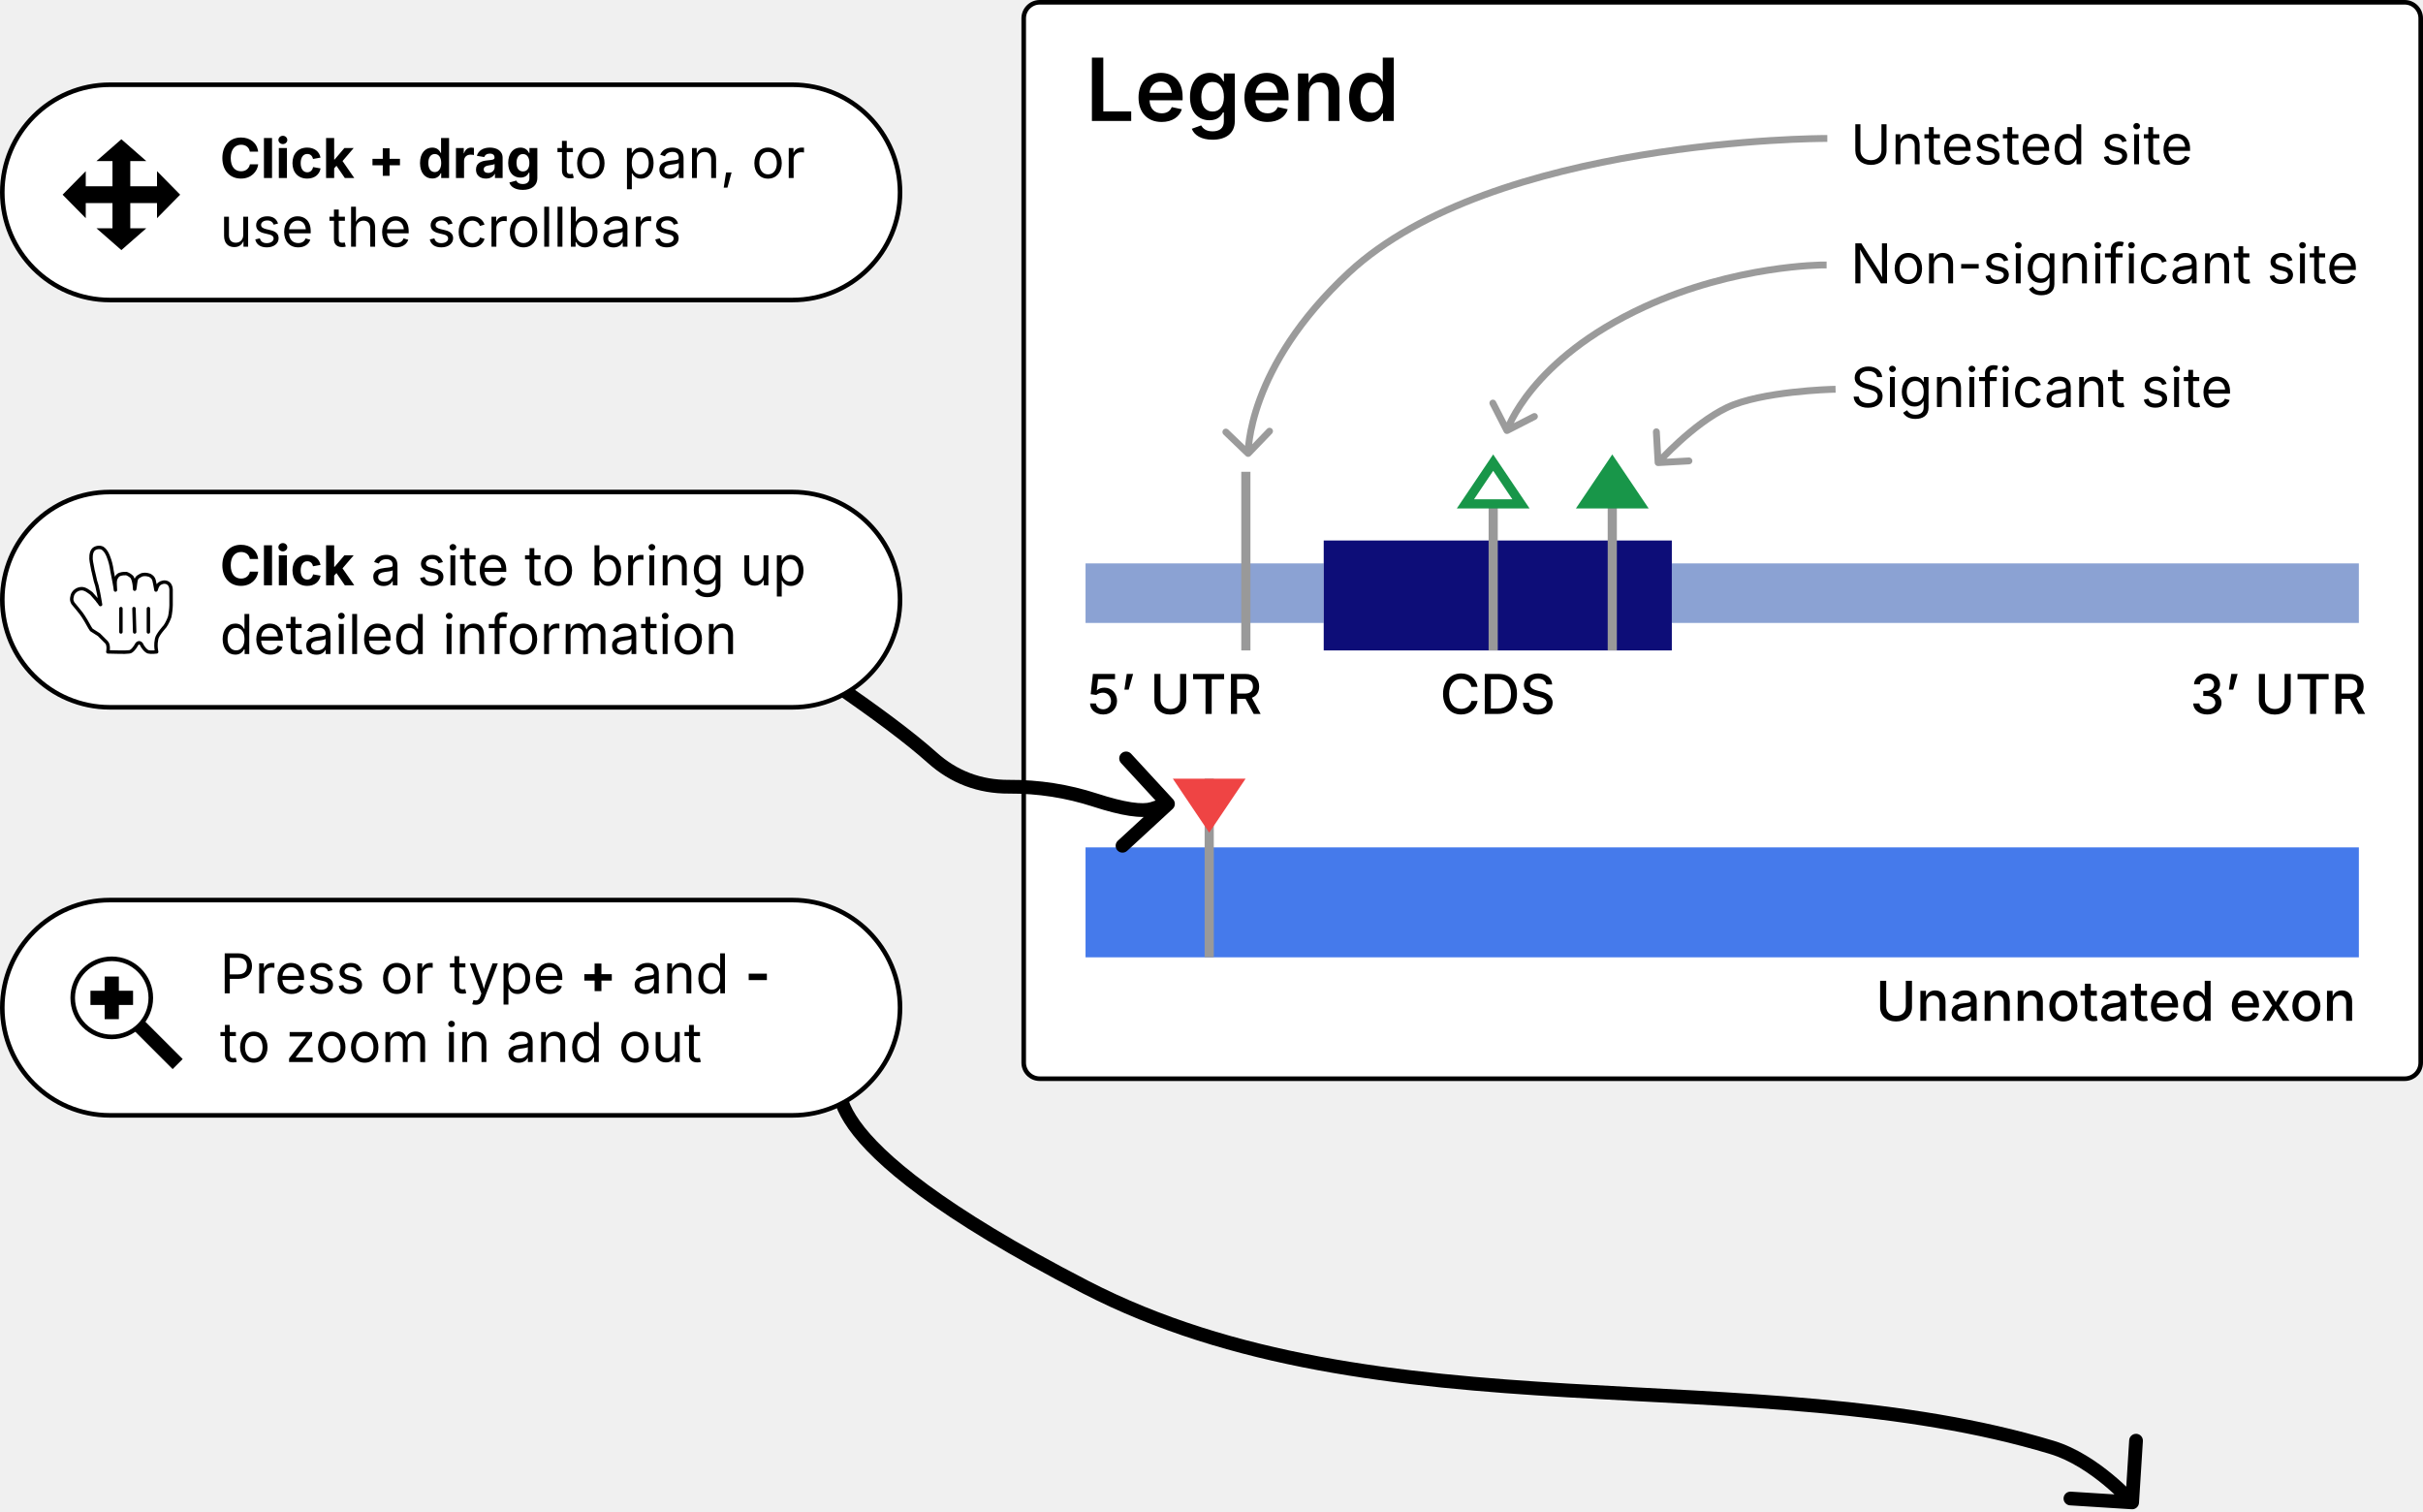
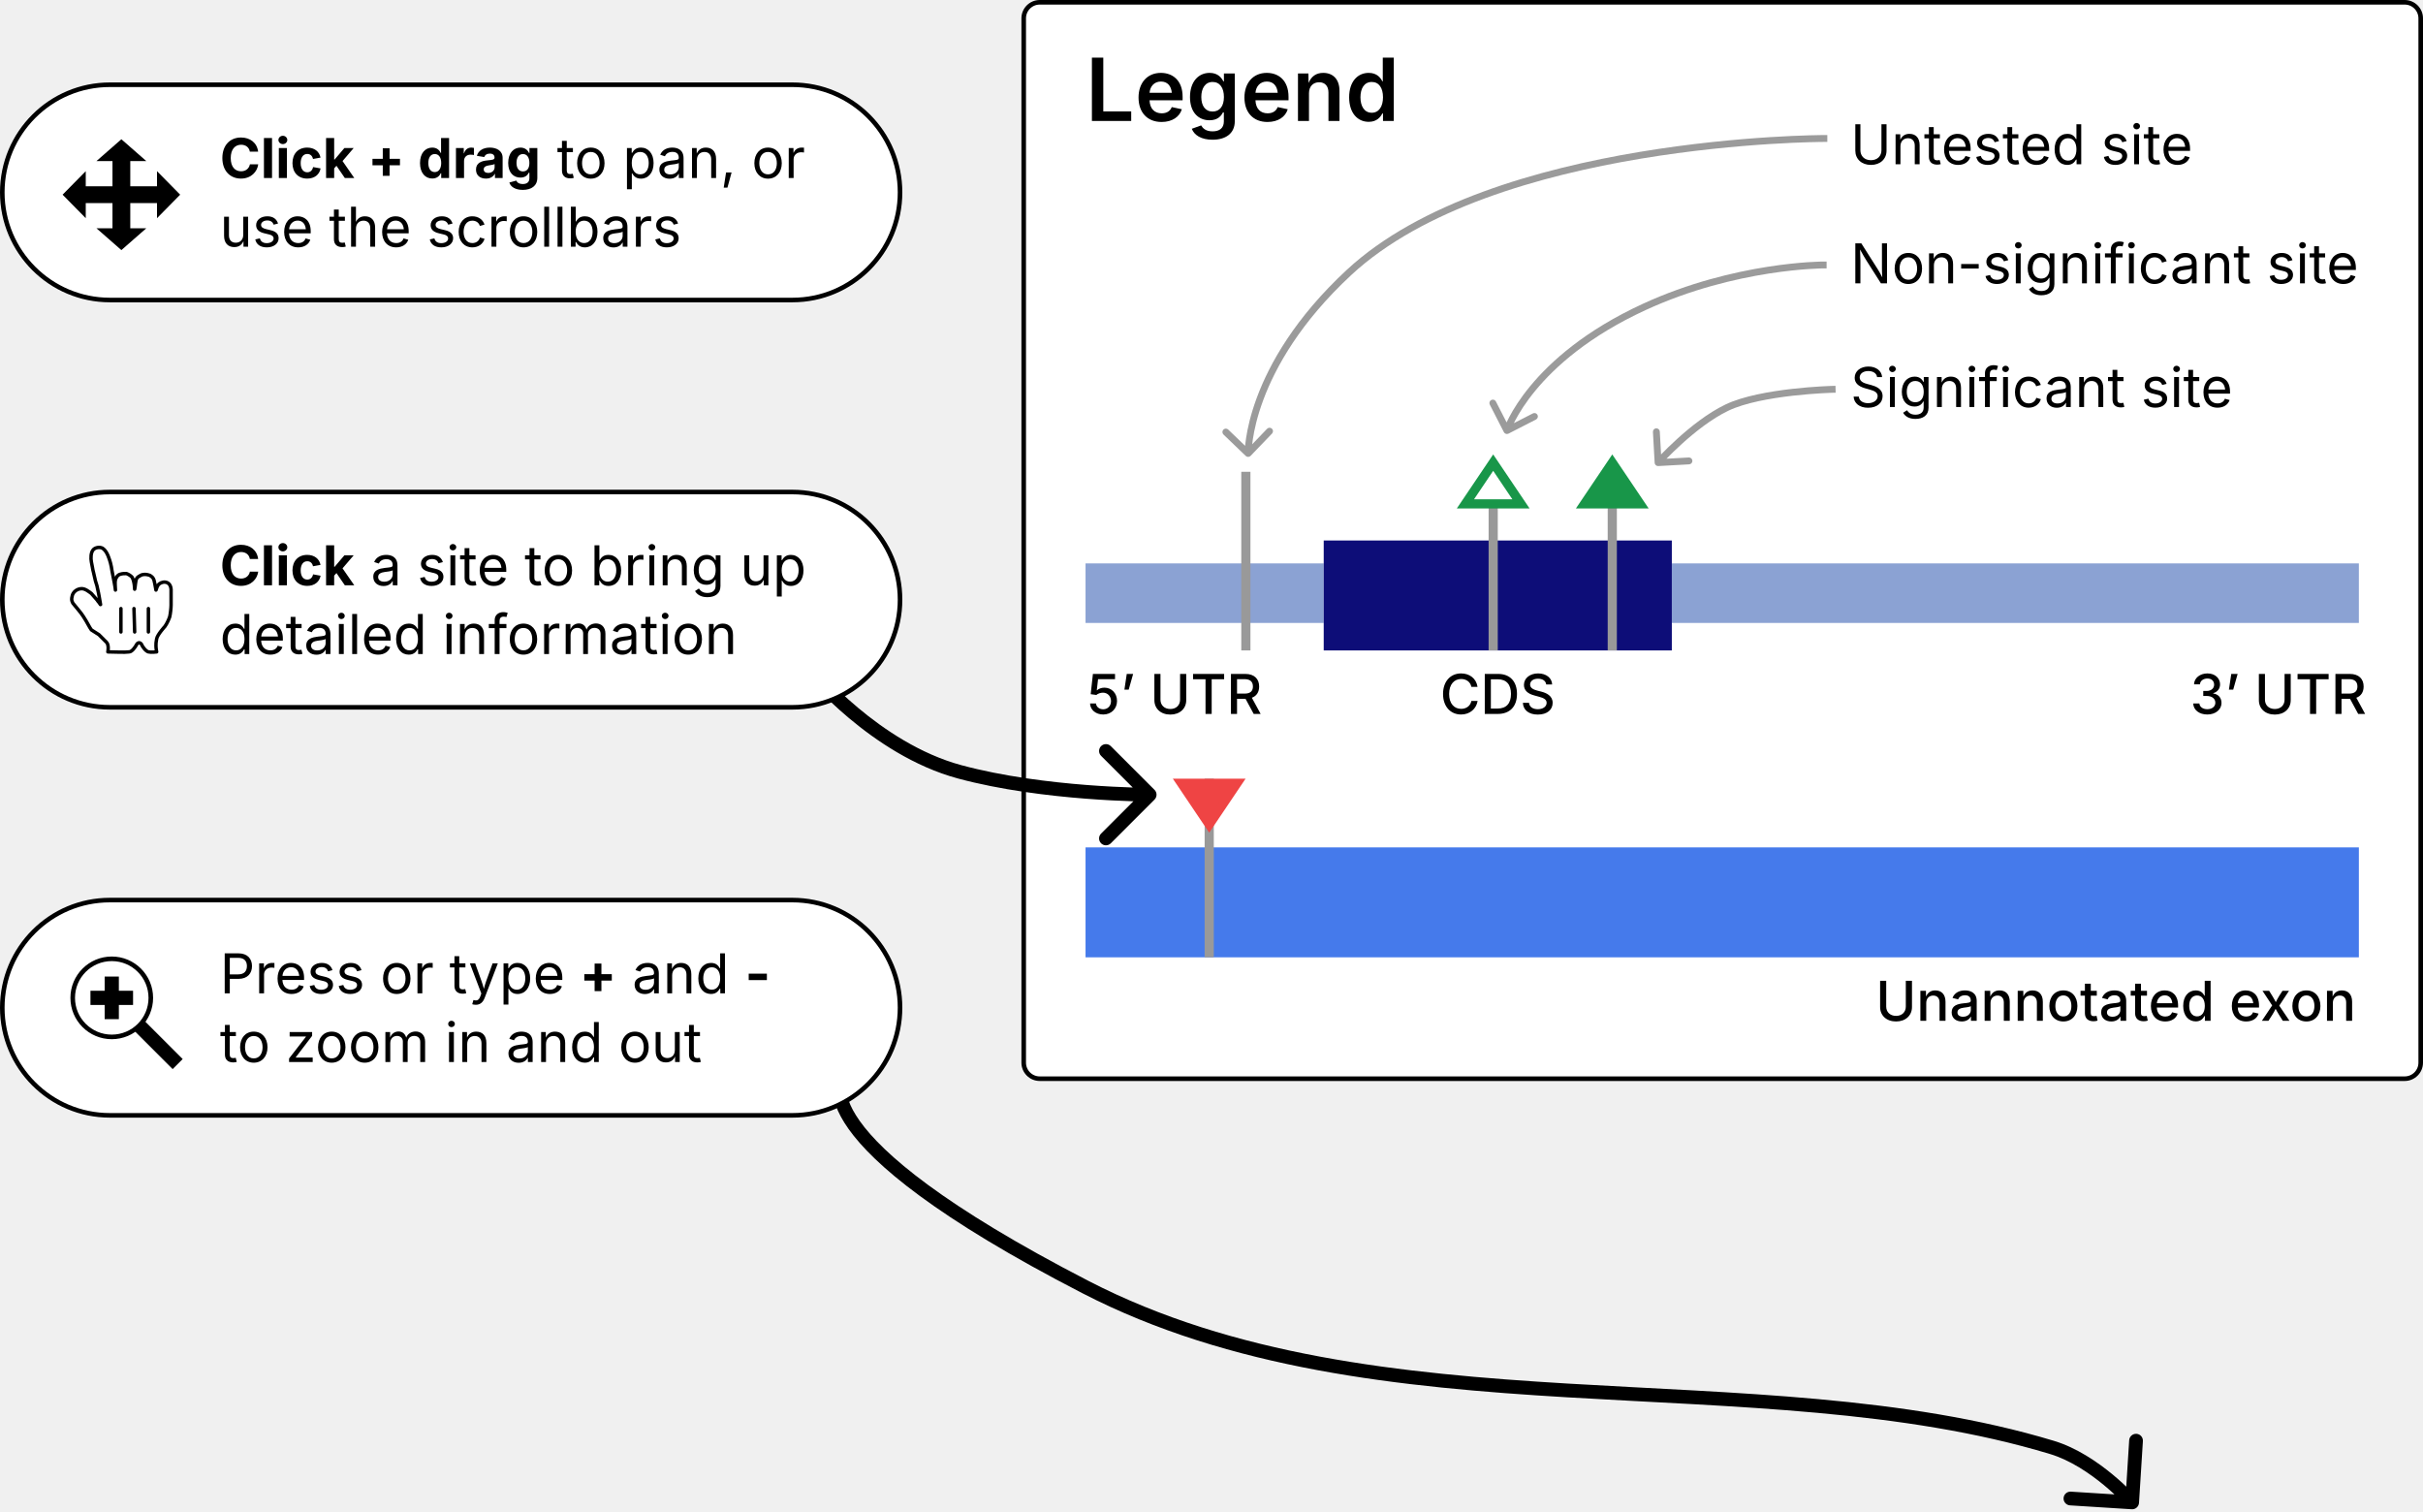
<svg xmlns="http://www.w3.org/2000/svg" width="529" height="330" viewBox="0 0 529 330" fill="none">
  <rect x="528.5" y="0.5" width="235" height="305" rx="3.5" transform="rotate(90 528.5 0.500015)" fill="white" />
  <rect x="528.5" y="0.5" width="235" height="305" rx="3.5" transform="rotate(90 528.5 0.500015)" stroke="black" />
  <text fill="black" style="white-space: pre" xml:space="preserve" font-family="Inter" font-size="19" font-weight="600" letter-spacing="0em">
    <tspan x="237" y="26.409">Legend</tspan>
  </text>
  <rect x="237" y="123" width="52" height="13" fill="#8BA2D3" />
  <rect x="365" y="123" width="150" height="13" fill="#8BA2D3" />
  <rect x="289" y="118" width="76" height="24" fill="#0D0D78" />
  <rect x="237" y="185" width="278" height="24" fill="#457AEB" />
  <text fill="black" style="white-space: pre" xml:space="preserve" font-family="Inter" font-size="12" font-weight="500" letter-spacing="0em">
    <tspan x="237.297" y="155.864">5’ UTR</tspan>
  </text>
  <text fill="black" style="white-space: pre" xml:space="preserve" font-family="Inter" font-size="12" font-weight="500" letter-spacing="0em">
    <tspan x="314.396" y="155.864">CDS</tspan>
  </text>
  <text fill="black" style="white-space: pre" xml:space="preserve" font-family="Inter" font-size="12" font-weight="500" letter-spacing="0em">
    <tspan x="409.508" y="222.864">Unannotated exon</tspan>
  </text>
  <text fill="black" style="white-space: pre" xml:space="preserve" font-family="Inter" font-size="12" font-weight="500" letter-spacing="0em">
    <tspan x="478.15" y="155.864">3’ UTR</tspan>
  </text>
  <line x1="272" y1="142" x2="272" y2="103" stroke="#999999" stroke-width="2" />
  <line x1="326" y1="142" x2="326" y2="103" stroke="#999999" stroke-width="2" />
  <line x1="352" y1="142" x2="352" y2="103" stroke="#999999" stroke-width="2" />
  <path d="M326 101L332.062 110H319.938L326 101Z" fill="white" stroke="#189649" stroke-width="2" />
  <path d="M352 101L358.062 110H345.938L352 101Z" fill="#189649" stroke="#189649" stroke-width="2" />
  <line x1="264" y1="209" x2="264" y2="170" stroke="#999999" stroke-width="2" />
  <path d="M264 180L257.938 171L270.062 171L264 180Z" fill="#EF4444" stroke="#EF4444" stroke-width="2" />
  <text fill="black" style="white-space: pre" xml:space="preserve" font-family="Inter" font-size="12" letter-spacing="0em">
    <tspan x="404" y="88.864">Significant site</tspan>
  </text>
  <text fill="black" style="white-space: pre" xml:space="preserve" font-family="Inter" font-size="12" letter-spacing="0em">
    <tspan x="404" y="61.864">Non-significant site</tspan>
  </text>
  <text fill="black" style="white-space: pre" xml:space="preserve" font-family="Inter" font-size="12" letter-spacing="0em">
    <tspan x="404" y="35.864">Untested site</tspan>
  </text>
  <path d="M400.019 85.75L400.769 85.731L400.731 84.231L399.981 84.25L400 85L400.019 85.75ZM361.251 101.042C361.274 101.455 361.628 101.772 362.042 101.749L368.781 101.374C369.195 101.351 369.511 100.997 369.488 100.583C369.465 100.17 369.111 99.853 368.698 99.876L362.707 100.209L362.374 94.219C362.351 93.805 361.997 93.489 361.583 93.512C361.17 93.535 360.853 93.889 360.876 94.302L361.251 101.042ZM400 85C399.981 84.25 399.981 84.25 399.98 84.25C399.98 84.25 399.98 84.25 399.98 84.25C399.979 84.25 399.978 84.25 399.977 84.25C399.975 84.25 399.972 84.251 399.968 84.251C399.96 84.251 399.949 84.251 399.933 84.252C399.903 84.252 399.858 84.254 399.799 84.256C399.682 84.26 399.51 84.266 399.288 84.275C398.845 84.293 398.205 84.323 397.415 84.37C395.834 84.464 393.647 84.627 391.223 84.904C386.407 85.454 380.544 86.463 376.675 88.324L377 89L377.325 89.676C380.944 87.935 386.581 86.944 391.393 86.394C393.783 86.121 395.942 85.96 397.504 85.867C398.284 85.821 398.915 85.791 399.349 85.773C399.567 85.765 399.735 85.759 399.849 85.755C399.905 85.753 399.948 85.752 399.977 85.751C399.991 85.751 400.002 85.75 400.009 85.75C400.013 85.75 400.015 85.75 400.017 85.75C400.018 85.75 400.018 85.75 400.019 85.75C400.019 85.75 400.019 85.75 400.019 85.75C400.019 85.75 400.019 85.75 400 85ZM377 89L376.675 88.324C372.833 90.172 369.02 93.23 366.188 95.795C364.768 97.083 363.583 98.256 362.753 99.108C362.338 99.535 362.012 99.881 361.788 100.121C361.676 100.242 361.59 100.336 361.532 100.4C361.503 100.432 361.48 100.456 361.465 100.473C361.457 100.482 361.452 100.488 361.448 100.493C361.446 100.495 361.444 100.497 361.443 100.498C361.442 100.498 361.442 100.499 361.442 100.499C361.441 100.499 361.441 100.5 361.441 100.5C361.441 100.5 361.441 100.5 362 101C362.559 101.5 362.559 101.5 362.559 101.5C362.559 101.5 362.559 101.5 362.559 101.5C362.559 101.5 362.559 101.5 362.56 101.499C362.561 101.498 362.562 101.497 362.563 101.495C362.567 101.492 362.572 101.486 362.579 101.478C362.592 101.463 362.613 101.44 362.641 101.41C362.696 101.349 362.778 101.259 362.887 101.143C363.103 100.91 363.422 100.572 363.828 100.155C364.641 99.32 365.803 98.169 367.196 96.907C369.993 94.372 373.679 91.43 377.325 89.676L377 89Z" fill="#9B9B9B" />
  <path d="M398.041 58.598L398.791 58.598L398.791 57.098L398.041 57.098L398.041 57.848L398.041 58.598ZM328.332 94.342C328.521 94.711 328.973 94.856 329.342 94.668L335.35 91.59C335.718 91.402 335.864 90.95 335.675 90.581C335.486 90.212 335.035 90.067 334.666 90.255L329.326 92.991L326.59 87.65C326.402 87.282 325.95 87.136 325.581 87.325C325.212 87.513 325.066 87.966 325.255 88.334L328.332 94.342ZM359 67L358.687 66.319L359 67ZM398.041 57.848C398.041 57.098 398.041 57.098 398.041 57.098C398.041 57.098 398.04 57.098 398.04 57.098C398.039 57.098 398.038 57.098 398.036 57.098C398.034 57.098 398.03 57.098 398.025 57.098C398.014 57.098 398 57.098 397.98 57.099C397.941 57.099 397.884 57.099 397.81 57.101C397.661 57.103 397.441 57.107 397.156 57.117C396.585 57.135 395.751 57.171 394.688 57.243C392.563 57.387 389.526 57.675 385.865 58.251C378.545 59.403 368.714 61.706 358.687 66.319L359 67L359.313 67.681C369.181 63.142 378.871 60.87 386.098 59.733C389.71 59.165 392.703 58.881 394.79 58.739C395.833 58.669 396.65 58.633 397.204 58.616C397.481 58.607 397.692 58.603 397.833 58.6C397.904 58.599 397.957 58.599 397.992 58.599C398.009 58.598 398.022 58.598 398.03 58.598C398.034 58.598 398.037 58.598 398.039 58.598C398.04 58.598 398.041 58.598 398.041 58.598C398.041 58.598 398.041 58.598 398.042 58.598C398.042 58.598 398.041 58.598 398.041 57.848ZM359 67L358.687 66.319C346.084 72.116 338.493 78.936 334.046 84.336C331.824 87.034 330.39 89.374 329.508 91.049C329.067 91.886 328.765 92.557 328.571 93.024C328.474 93.257 328.404 93.439 328.358 93.565C328.335 93.627 328.318 93.677 328.306 93.711C328.3 93.728 328.295 93.742 328.292 93.751C328.291 93.756 328.289 93.76 328.288 93.763C328.288 93.765 328.287 93.766 328.287 93.767C328.287 93.768 328.287 93.769 328.287 93.769C328.286 93.769 328.286 93.77 329 94C329.714 94.23 329.714 94.231 329.714 94.231C329.714 94.231 329.713 94.231 329.713 94.231C329.713 94.231 329.713 94.231 329.714 94.231C329.714 94.23 329.714 94.228 329.715 94.226C329.717 94.221 329.72 94.212 329.724 94.2C329.733 94.174 329.747 94.135 329.766 94.082C329.805 93.975 329.868 93.813 329.956 93.6C330.133 93.173 330.417 92.543 330.836 91.748C331.673 90.157 333.051 87.903 335.204 85.289C339.507 80.064 346.916 73.384 359.313 67.681L359 67Z" fill="#9B9B9B" />
  <path d="M398.199 30.984L398.949 30.984L398.949 29.484L398.199 29.484L398.199 30.234L398.199 30.984ZM271.98 99.541C272.279 99.828 272.754 99.818 273.041 99.52L277.717 94.651C278.004 94.353 277.994 93.878 277.695 93.591C277.397 93.304 276.922 93.314 276.635 93.612L272.479 97.94L268.151 93.783C267.853 93.496 267.378 93.506 267.091 93.805C266.804 94.103 266.814 94.578 267.112 94.865L271.98 99.541ZM294.5 59.5L295.01 60.05L294.5 59.5ZM398.199 30.234C398.199 29.484 398.199 29.484 398.198 29.484C398.197 29.484 398.196 29.484 398.195 29.484C398.193 29.484 398.189 29.484 398.185 29.484C398.175 29.484 398.162 29.484 398.144 29.484C398.108 29.484 398.056 29.485 397.986 29.485C397.847 29.486 397.64 29.488 397.37 29.491C396.83 29.498 396.036 29.513 395.014 29.541C392.971 29.599 390.019 29.713 386.379 29.943C379.099 30.401 369.064 31.318 358.039 33.152C336.033 36.814 309.913 44.156 293.99 58.951L294.5 59.5L295.01 60.05C310.587 45.578 336.317 38.287 358.285 34.632C369.247 32.808 379.23 31.896 386.473 31.44C390.094 31.212 393.028 31.098 395.056 31.041C396.07 31.012 396.857 30.998 397.39 30.991C397.657 30.988 397.86 30.986 397.996 30.985C398.064 30.985 398.115 30.984 398.149 30.984C398.166 30.984 398.179 30.984 398.187 30.984C398.191 30.984 398.194 30.984 398.196 30.984C398.197 30.984 398.198 30.984 398.198 30.984C398.199 30.984 398.199 30.984 398.199 30.234ZM294.5 59.5L293.99 58.951C282.714 69.427 277.149 79.401 274.406 86.785C273.035 90.475 272.371 93.514 272.049 95.64C271.888 96.702 271.814 97.537 271.779 98.11C271.762 98.397 271.754 98.618 271.751 98.771C271.75 98.847 271.75 98.905 271.75 98.946C271.75 98.967 271.75 98.983 271.75 98.994C271.75 99 271.75 99.005 271.75 99.008C271.75 99.01 271.75 99.011 271.75 99.013C271.75 99.013 271.75 99.014 271.75 99.014C271.75 99.015 271.75 99.015 272.5 99C273.25 98.985 273.25 98.985 273.25 98.986C273.25 98.986 273.25 98.986 273.25 98.986C273.25 98.986 273.25 98.986 273.25 98.985C273.25 98.984 273.25 98.982 273.25 98.978C273.25 98.972 273.25 98.961 273.25 98.945C273.25 98.914 273.25 98.865 273.251 98.799C273.254 98.667 273.26 98.466 273.276 98.201C273.308 97.67 273.379 96.88 273.532 95.864C273.84 93.832 274.48 90.894 275.812 87.307C278.474 80.139 283.909 70.363 295.01 60.05L294.5 59.5Z" fill="#9B9B9B" />
-   <path d="M181.071 148.57L180.014 149.635L180.112 149.732L180.225 149.809L181.071 148.57ZM251.615 176.569L252.066 178L252.073 177.997L252.08 177.995L251.615 176.569ZM254.9 175.496L254.961 173.997L254.691 173.986L254.434 174.07L254.9 175.496ZM256.016 176.603C256.626 176.042 256.664 175.093 256.103 174.484L246.956 164.555C246.395 163.946 245.446 163.907 244.836 164.468C244.227 165.03 244.188 165.979 244.75 166.588L252.88 175.413L244.055 183.544C243.446 184.105 243.407 185.054 243.968 185.664C244.53 186.273 245.479 186.312 246.088 185.751L256.016 176.603ZM181 148.5L179.943 149.565L180.014 149.635L181.071 148.57L182.128 147.506L182.057 147.435L181 148.5ZM181.071 148.57L180.225 149.809C190.397 156.751 197.812 162.318 202.512 166.523L203.512 165.405L204.512 164.288C199.662 159.948 192.116 154.292 181.917 147.331L181.071 148.57ZM203.512 165.405L202.512 166.523C207.565 171.044 213.521 173.297 220.308 173.256L220.299 171.757L220.29 170.257C214.246 170.293 209.01 168.311 204.512 164.288L203.512 165.405ZM220.299 171.757L220.308 173.256C226.564 173.219 232.663 174.165 238.613 176.096L239.076 174.669L239.539 173.242C233.285 171.213 226.866 170.217 220.29 170.257L220.299 171.757ZM239.076 174.669L238.613 176.096C241.707 177.099 244.362 177.778 246.563 178.112C248.727 178.44 250.609 178.46 252.066 178L251.615 176.569L251.163 175.139C250.363 175.392 249.027 175.451 247.012 175.146C245.033 174.846 242.548 174.218 239.539 173.242L239.076 174.669ZM251.615 176.569L252.08 177.995L255.366 176.922L254.9 175.496L254.434 174.07L251.149 175.143L251.615 176.569ZM254.9 175.496L254.839 176.995L254.939 176.999L255 175.5L255.061 174.001L254.961 173.997L254.9 175.496Z" fill="black" />
+   <path d="M252.061 174.561C252.646 173.975 252.646 173.025 252.061 172.439L242.515 162.893C241.929 162.308 240.979 162.308 240.393 162.893C239.808 163.479 239.808 164.429 240.393 165.015L248.879 173.5L240.393 181.985C239.808 182.571 239.808 183.521 240.393 184.107C240.979 184.692 241.929 184.692 242.515 184.107L252.061 174.561ZM177 146.5C175.842 147.454 175.842 147.454 175.843 147.454C175.843 147.455 175.843 147.455 175.844 147.455C175.844 147.456 175.845 147.458 175.847 147.459C175.849 147.462 175.852 147.466 175.856 147.471C175.864 147.48 175.876 147.494 175.891 147.512C175.92 147.547 175.963 147.598 176.02 147.665C176.132 147.797 176.298 147.989 176.513 148.233C176.944 148.721 177.577 149.42 178.393 150.272C180.025 151.975 182.393 154.295 185.349 156.774C191.241 161.716 199.561 167.368 209.109 169.948L209.5 168.5L209.891 167.052C200.939 164.632 193.009 159.284 187.276 154.476C184.42 152.08 182.132 149.838 180.56 148.197C179.774 147.377 179.169 146.708 178.762 146.248C178.559 146.017 178.405 145.839 178.304 145.72C178.253 145.66 178.215 145.615 178.191 145.586C178.179 145.572 178.17 145.561 178.164 145.554C178.162 145.551 178.16 145.549 178.159 145.547C178.158 145.547 178.158 145.546 178.158 145.546C178.158 145.546 178.158 145.546 178.158 145.546C178.158 145.546 178.158 145.546 177 146.5ZM209.5 168.5L209.109 169.948C218.489 172.483 228.97 173.743 237.072 174.371C241.13 174.685 244.606 174.842 247.069 174.921C248.301 174.96 249.281 174.98 249.954 174.99C250.29 174.995 250.55 174.998 250.727 174.999C250.815 174.999 250.882 175 250.928 175C250.951 175 250.969 175 250.981 175C250.987 175 250.991 175 250.995 175C250.996 175 250.997 175 250.998 175C250.999 175 250.999 175 250.999 175C251 175 251 175 251 173.5C251 172 251 172 251 172C251 172 251 172 251 172C250.999 172 250.998 172 250.997 172C250.995 172 250.991 172 250.986 172C250.976 172 250.96 172 250.939 172C250.896 172 250.832 171.999 250.748 171.999C250.578 171.998 250.326 171.995 249.998 171.99C249.34 171.981 248.378 171.961 247.165 171.923C244.738 171.845 241.308 171.69 237.303 171.38C229.28 170.758 219.011 169.517 209.891 167.052L209.5 168.5Z" fill="black" />
  <path d="M237 281L236.313 282.333L237 281ZM448 316L447.566 317.436V317.436L448 316ZM465.405 329.497C466.232 329.549 466.945 328.921 466.997 328.094L467.847 314.621C467.899 313.795 467.271 313.082 466.444 313.03C465.618 312.978 464.905 313.606 464.853 314.432L464.097 326.409L452.121 325.653C451.294 325.601 450.582 326.229 450.529 327.055C450.477 327.882 451.105 328.595 451.932 328.647L465.405 329.497ZM184 235C182.855 234.031 182.853 234.033 182.851 234.036C182.85 234.037 182.848 234.039 182.846 234.041C182.843 234.045 182.84 234.048 182.837 234.052C182.831 234.06 182.823 234.069 182.816 234.079C182.8 234.098 182.782 234.122 182.762 234.149C182.723 234.203 182.675 234.272 182.622 234.356C182.516 234.524 182.39 234.753 182.268 235.044C182.023 235.63 181.8 236.454 181.781 237.52C181.743 239.661 182.523 242.626 185.278 246.495C190.746 254.177 204.27 265.812 236.313 282.333L237 281L237.687 279.667C205.73 263.189 192.753 251.823 187.722 244.755C185.226 241.25 184.757 238.902 184.781 237.574C184.793 236.906 184.93 236.456 185.036 236.202C185.09 236.074 185.137 235.991 185.162 235.953C185.174 235.933 185.18 235.925 185.178 235.928C185.177 235.929 185.174 235.933 185.168 235.94C185.166 235.944 185.162 235.948 185.158 235.953C185.157 235.955 185.154 235.957 185.152 235.96C185.151 235.962 185.149 235.964 185.149 235.964C185.147 235.967 185.145 235.969 184 235ZM237 281L236.313 282.333C268.62 298.992 305.531 302.872 342.223 305.06C379.03 307.254 415.533 307.751 447.566 317.436L448 316L448.434 314.564C415.967 304.749 378.97 304.246 342.402 302.065C305.719 299.878 269.38 296.008 237.687 279.667L237 281ZM448 316L447.566 317.436C452.007 318.779 456.201 321.635 459.333 324.226C460.888 325.512 462.156 326.711 463.033 327.588C463.471 328.025 463.811 328.381 464.039 328.625C464.153 328.748 464.239 328.842 464.295 328.904C464.324 328.935 464.344 328.958 464.358 328.973C464.364 328.98 464.369 328.986 464.372 328.989C464.373 328.99 464.374 328.992 464.375 328.992C464.375 328.992 464.375 328.992 464.375 328.992C464.375 328.992 464.375 328.992 464.375 328.992C464.375 328.992 464.374 328.992 465.5 328C466.625 327.008 466.625 327.008 466.625 327.008C466.624 327.008 466.624 327.007 466.624 327.007C466.623 327.006 466.623 327.006 466.622 327.005C466.62 327.003 466.618 327.001 466.616 326.998C466.611 326.992 466.604 326.984 466.595 326.974C466.577 326.954 466.551 326.926 466.518 326.889C466.452 326.816 466.356 326.711 466.231 326.577C465.981 326.31 465.618 325.929 465.153 325.465C464.224 324.537 462.886 323.272 461.246 321.914C457.988 319.219 453.432 316.075 448.434 314.564L448 316Z" fill="black" />
  <rect x="0.5" y="107.417" width="196" height="47" rx="23.5" fill="white" />
  <rect x="0.5" y="107.417" width="196" height="47" rx="23.5" stroke="black" />
  <mask id="mask0_4_67" style="mask-type:luminance" maskUnits="userSpaceOnUse" x="3" y="106" width="48" height="49">
    <path d="M51 106.917H3V154.917H51V106.917Z" fill="white" />
  </mask>
  <g mask="url(#mask0_4_67)">
    <path d="M19.95 137.517C19.5 136.917 19.05 135.867 18.15 134.517C17.7 133.767 16.35 132.267 15.9 131.667C15.6 131.067 15.6 130.767 15.75 130.167C15.9 129.267 16.8 128.517 17.85 128.517C18.6 128.517 19.35 129.117 19.95 129.567C20.25 129.867 20.7 130.467 21 130.767C21.3 131.067 21.3 131.217 21.6 131.517C21.9 131.967 22.05 132.267 21.9 131.667C21.75 130.917 21.6 129.717 21.3 128.517C21.15 127.617 21 127.467 20.85 126.867C20.7 126.117 20.55 125.667 20.4 124.917C20.25 124.467 20.1 123.267 19.95 122.667C19.8 121.917 19.8 120.567 20.4 119.967C20.85 119.517 21.75 119.367 22.35 119.667C23.1 120.117 23.55 121.167 23.7 121.617C24 122.367 24.3 123.417 24.45 124.617C24.75 126.117 25.2 128.367 25.2 128.817C25.2 128.217 25.05 127.167 25.2 126.567C25.35 126.117 25.65 125.517 26.25 125.367C26.7 125.217 27.15 125.217 27.6 125.217C28.05 125.367 28.5 125.667 28.8 125.967C29.4 126.867 29.4 128.817 29.4 128.667C29.55 128.067 29.55 126.867 29.85 126.267C30 125.967 30.6 125.667 30.9 125.517C31.35 125.367 31.95 125.367 32.4 125.517C32.7 125.517 33.3 125.967 33.45 126.267C33.75 126.717 33.9 128.217 34.05 128.817C34.05 128.967 34.2 128.217 34.5 127.767C35.1 126.867 37.2 126.567 37.35 128.667C37.35 129.717 37.35 129.567 37.35 130.317C37.35 131.067 37.35 131.517 37.35 132.117C37.35 132.717 37.2 134.067 37.05 134.667C36.9 135.117 36.45 136.167 36 136.767C36 136.767 34.35 138.567 34.2 139.467C34.05 140.367 34.05 140.367 34.05 140.967C34.05 141.567 34.2 142.317 34.2 142.317C34.2 142.317 33 142.467 32.4 142.317C31.8 142.167 31.05 141.117 30.9 140.667C30.6 140.217 30.15 140.217 29.85 140.667C29.55 141.267 28.8 142.317 28.2 142.317C27.15 142.467 25.05 142.317 23.55 142.317C23.55 142.317 23.85 140.817 23.25 140.217C22.8 139.767 22.05 139.017 21.6 138.567L19.95 137.517Z" fill="white" />
  </g>
  <mask id="mask1_4_67" style="mask-type:luminance" maskUnits="userSpaceOnUse" x="3" y="106" width="48" height="49">
    <path d="M51 106.917H3V154.917H51V106.917Z" fill="white" />
  </mask>
  <g mask="url(#mask1_4_67)">
    <path d="M19.95 137.517C19.5 136.917 19.05 135.867 18.15 134.517C17.7 133.767 16.35 132.267 15.9 131.667C15.6 131.067 15.6 130.767 15.75 130.167C15.9 129.267 16.8 128.517 17.85 128.517C18.6 128.517 19.35 129.117 19.95 129.567C20.25 129.867 20.7 130.467 21 130.767C21.3 131.067 21.3 131.217 21.6 131.517C21.9 131.967 22.05 132.267 21.9 131.667C21.75 130.917 21.6 129.717 21.3 128.517C21.15 127.617 21 127.467 20.85 126.867C20.7 126.117 20.55 125.667 20.4 124.917C20.25 124.467 20.1 123.267 19.95 122.667C19.8 121.917 19.8 120.567 20.4 119.967C20.85 119.517 21.75 119.367 22.35 119.667C23.1 120.117 23.55 121.167 23.7 121.617C24 122.367 24.3 123.417 24.45 124.617C24.75 126.117 25.2 128.367 25.2 128.817C25.2 128.217 25.05 127.167 25.2 126.567C25.35 126.117 25.65 125.517 26.25 125.367C26.7 125.217 27.15 125.217 27.6 125.217C28.05 125.367 28.5 125.667 28.8 125.967C29.4 126.867 29.4 128.817 29.4 128.667C29.55 128.067 29.55 126.867 29.85 126.267C30 125.967 30.6 125.667 30.9 125.517C31.35 125.367 31.95 125.367 32.4 125.517C32.7 125.517 33.3 125.967 33.45 126.267C33.75 126.717 33.9 128.217 34.05 128.817C34.05 128.967 34.2 128.217 34.5 127.767C35.1 126.867 37.2 126.567 37.35 128.667C37.35 129.717 37.35 129.567 37.35 130.317C37.35 131.067 37.35 131.517 37.35 132.117C37.35 132.717 37.2 134.067 37.05 134.667C36.9 135.117 36.45 136.167 36 136.767C36 136.767 34.35 138.567 34.2 139.467C34.05 140.367 34.05 140.367 34.05 140.967C34.05 141.567 34.2 142.317 34.2 142.317C34.2 142.317 33 142.467 32.4 142.317C31.8 142.167 31.05 141.117 30.9 140.667C30.6 140.217 30.15 140.217 29.85 140.667C29.55 141.267 28.8 142.317 28.2 142.317C27.15 142.467 25.05 142.317 23.55 142.317C23.55 142.317 23.85 140.817 23.25 140.217C22.8 139.767 22.05 139.017 21.6 138.567L19.95 137.517Z" stroke="black" stroke-width="0.75" stroke-linecap="round" stroke-linejoin="round" />
  </g>
  <mask id="mask2_4_67" style="mask-type:luminance" maskUnits="userSpaceOnUse" x="3" y="106" width="48" height="49">
    <path d="M51 106.917H3V154.917H51V106.917Z" fill="white" />
  </mask>
  <g mask="url(#mask2_4_67)">
    <path d="M32.4 137.967V132.867" stroke="black" stroke-width="0.75" stroke-linecap="round" />
  </g>
  <mask id="mask3_4_67" style="mask-type:luminance" maskUnits="userSpaceOnUse" x="3" y="106" width="48" height="49">
    <path d="M51 106.917H3V154.917H51V106.917Z" fill="white" />
  </mask>
  <g mask="url(#mask3_4_67)">
    <path d="M29.4 137.967L29.25 132.867" stroke="black" stroke-width="0.75" stroke-linecap="round" />
  </g>
  <mask id="mask4_4_67" style="mask-type:luminance" maskUnits="userSpaceOnUse" x="3" y="106" width="48" height="49">
    <path d="M51 106.917H3V154.917H51V106.917Z" fill="white" />
  </mask>
  <g mask="url(#mask4_4_67)">
    <path d="M26.4 132.867V137.967" stroke="black" stroke-width="0.75" stroke-linecap="round" />
  </g>
  <text fill="black" style="white-space: pre" xml:space="preserve" font-family="Inter" font-size="12" letter-spacing="0em">
    <tspan x="77.59" y="127.781"> a site to bring up
</tspan>
    <tspan x="48" y="142.781">detailed information</tspan>
  </text>
  <text fill="black" style="white-space: pre" xml:space="preserve" font-family="Inter" font-size="12" font-weight="bold" letter-spacing="0em">
    <tspan x="48" y="127.781">Click</tspan>
  </text>
  <rect x="0.5" y="196.5" width="196" height="47" rx="23.5" fill="white" />
  <rect x="0.5" y="196.5" width="196" height="47" rx="23.5" stroke="black" />
  <text fill="black" style="white-space: pre" xml:space="preserve" font-family="Inter" font-size="12" letter-spacing="0em">
    <tspan x="48" y="216.864">Press or type </tspan>
    <tspan x="134.648" y="216.864"> and </tspan>
    <tspan x="162.633" y="216.864"> </tspan>
    <tspan x="48" y="231.864">to zoom in and out</tspan>
  </text>
  <text fill="black" style="white-space: pre" xml:space="preserve" font-family="Inter" font-size="12" font-weight="bold" letter-spacing="0em">
    <tspan x="126.492" y="216.864">+</tspan>
    <tspan x="162.633" y="216.864">-</tspan>
  </text>
  <g clip-path="url(#clip0_4_67)">
    <mask id="mask5_4_67" style="mask-type:luminance" maskUnits="userSpaceOnUse" x="12" y="207" width="31" height="31">
      <path d="M43 207H12V238H43V207Z" fill="white" />
    </mask>
    <g mask="url(#mask5_4_67)">
      <path d="M32.925 217.85C32.925 222.5 29.05 226.375 24.4 226.375C19.75 226.375 15.875 222.5 15.875 217.85C15.875 213.2 19.75 209.325 24.4 209.325C29.05 209.325 32.925 213.2 32.925 217.85Z" fill="white" />
    </g>
    <mask id="mask6_4_67" style="mask-type:luminance" maskUnits="userSpaceOnUse" x="12" y="207" width="31" height="31">
      <path d="M43 207H12V238H43V207Z" fill="white" />
    </mask>
    <g mask="url(#mask6_4_67)">
      <path d="M24.4 226.375C29.108 226.375 32.925 222.558 32.925 217.85C32.925 213.142 29.108 209.325 24.4 209.325C19.692 209.325 15.875 213.142 15.875 217.85C15.875 222.558 19.692 226.375 24.4 226.375Z" stroke="black" />
    </g>
    <mask id="mask7_4_67" style="mask-type:luminance" maskUnits="userSpaceOnUse" x="12" y="207" width="31" height="31">
      <path d="M43 207H12V238H43V207Z" fill="white" />
    </mask>
    <g mask="url(#mask7_4_67)">
      <path d="M29.05 216.3H25.95V213.2H22.85V216.3H19.75V219.4H22.85V222.5H25.95V219.4H29.05V216.3Z" fill="black" />
    </g>
    <mask id="mask8_4_67" style="mask-type:luminance" maskUnits="userSpaceOnUse" x="21" y="205" width="45" height="44">
      <path d="M43.499 248.855L65.419 226.935L43.499 205.015L21.579 226.935L43.499 248.855Z" fill="white" />
    </mask>
    <g mask="url(#mask8_4_67)">
      <path d="M37.691 233.402L39.883 231.21L31.443 222.771L29.251 224.963L37.691 233.402Z" fill="black" />
    </g>
  </g>
  <rect x="0.5" y="18.5" width="196" height="47" rx="23.5" fill="white" />
  <rect x="0.5" y="18.5" width="196" height="47" rx="23.5" stroke="black" />
  <text fill="black" style="white-space: pre" xml:space="preserve" font-family="Inter" font-size="12" letter-spacing="0em">
    <tspan x="118.207" y="38.864"> to pan, or </tspan>
    <tspan x="48" y="53.864">use the scrollbars</tspan>
  </text>
  <text fill="black" style="white-space: pre" xml:space="preserve" font-family="Inter" font-size="12" font-weight="bold" letter-spacing="0em">
    <tspan x="48" y="38.864">Click + drag</tspan>
  </text>
  <path d="M26.5 27.833L10.944 42.5L21.056 52.033L26.5 57.167L42.056 42.5L26.5 27.833ZM22.611 48H20.667V46.167H22.611V48ZM22.611 38.833H20.667V37H22.611V38.833ZM32.333 48H30.389V46.167H32.333V48ZM30.389 37H32.333V38.833H30.389V37Z" fill="white" />
  <path d="M39.333 42.5L34.278 37.367V40.667H26.5H18.722V37.367L13.667 42.5L18.722 47.633V44.333H26.5H34.278V47.633L39.333 42.5Z" fill="black" />
  <path d="M28.444 42.5V35.167H31.944L26.5 30.4L21.056 35.167H24.556V42.5V49.833H21.056L26.5 54.6L31.944 49.833H28.444V42.5Z" fill="black" />
  <defs>
    <clipPath id="clip0_4_67">
      <rect width="31" height="31" fill="white" transform="translate(12 207)" />
    </clipPath>
  </defs>
</svg>
